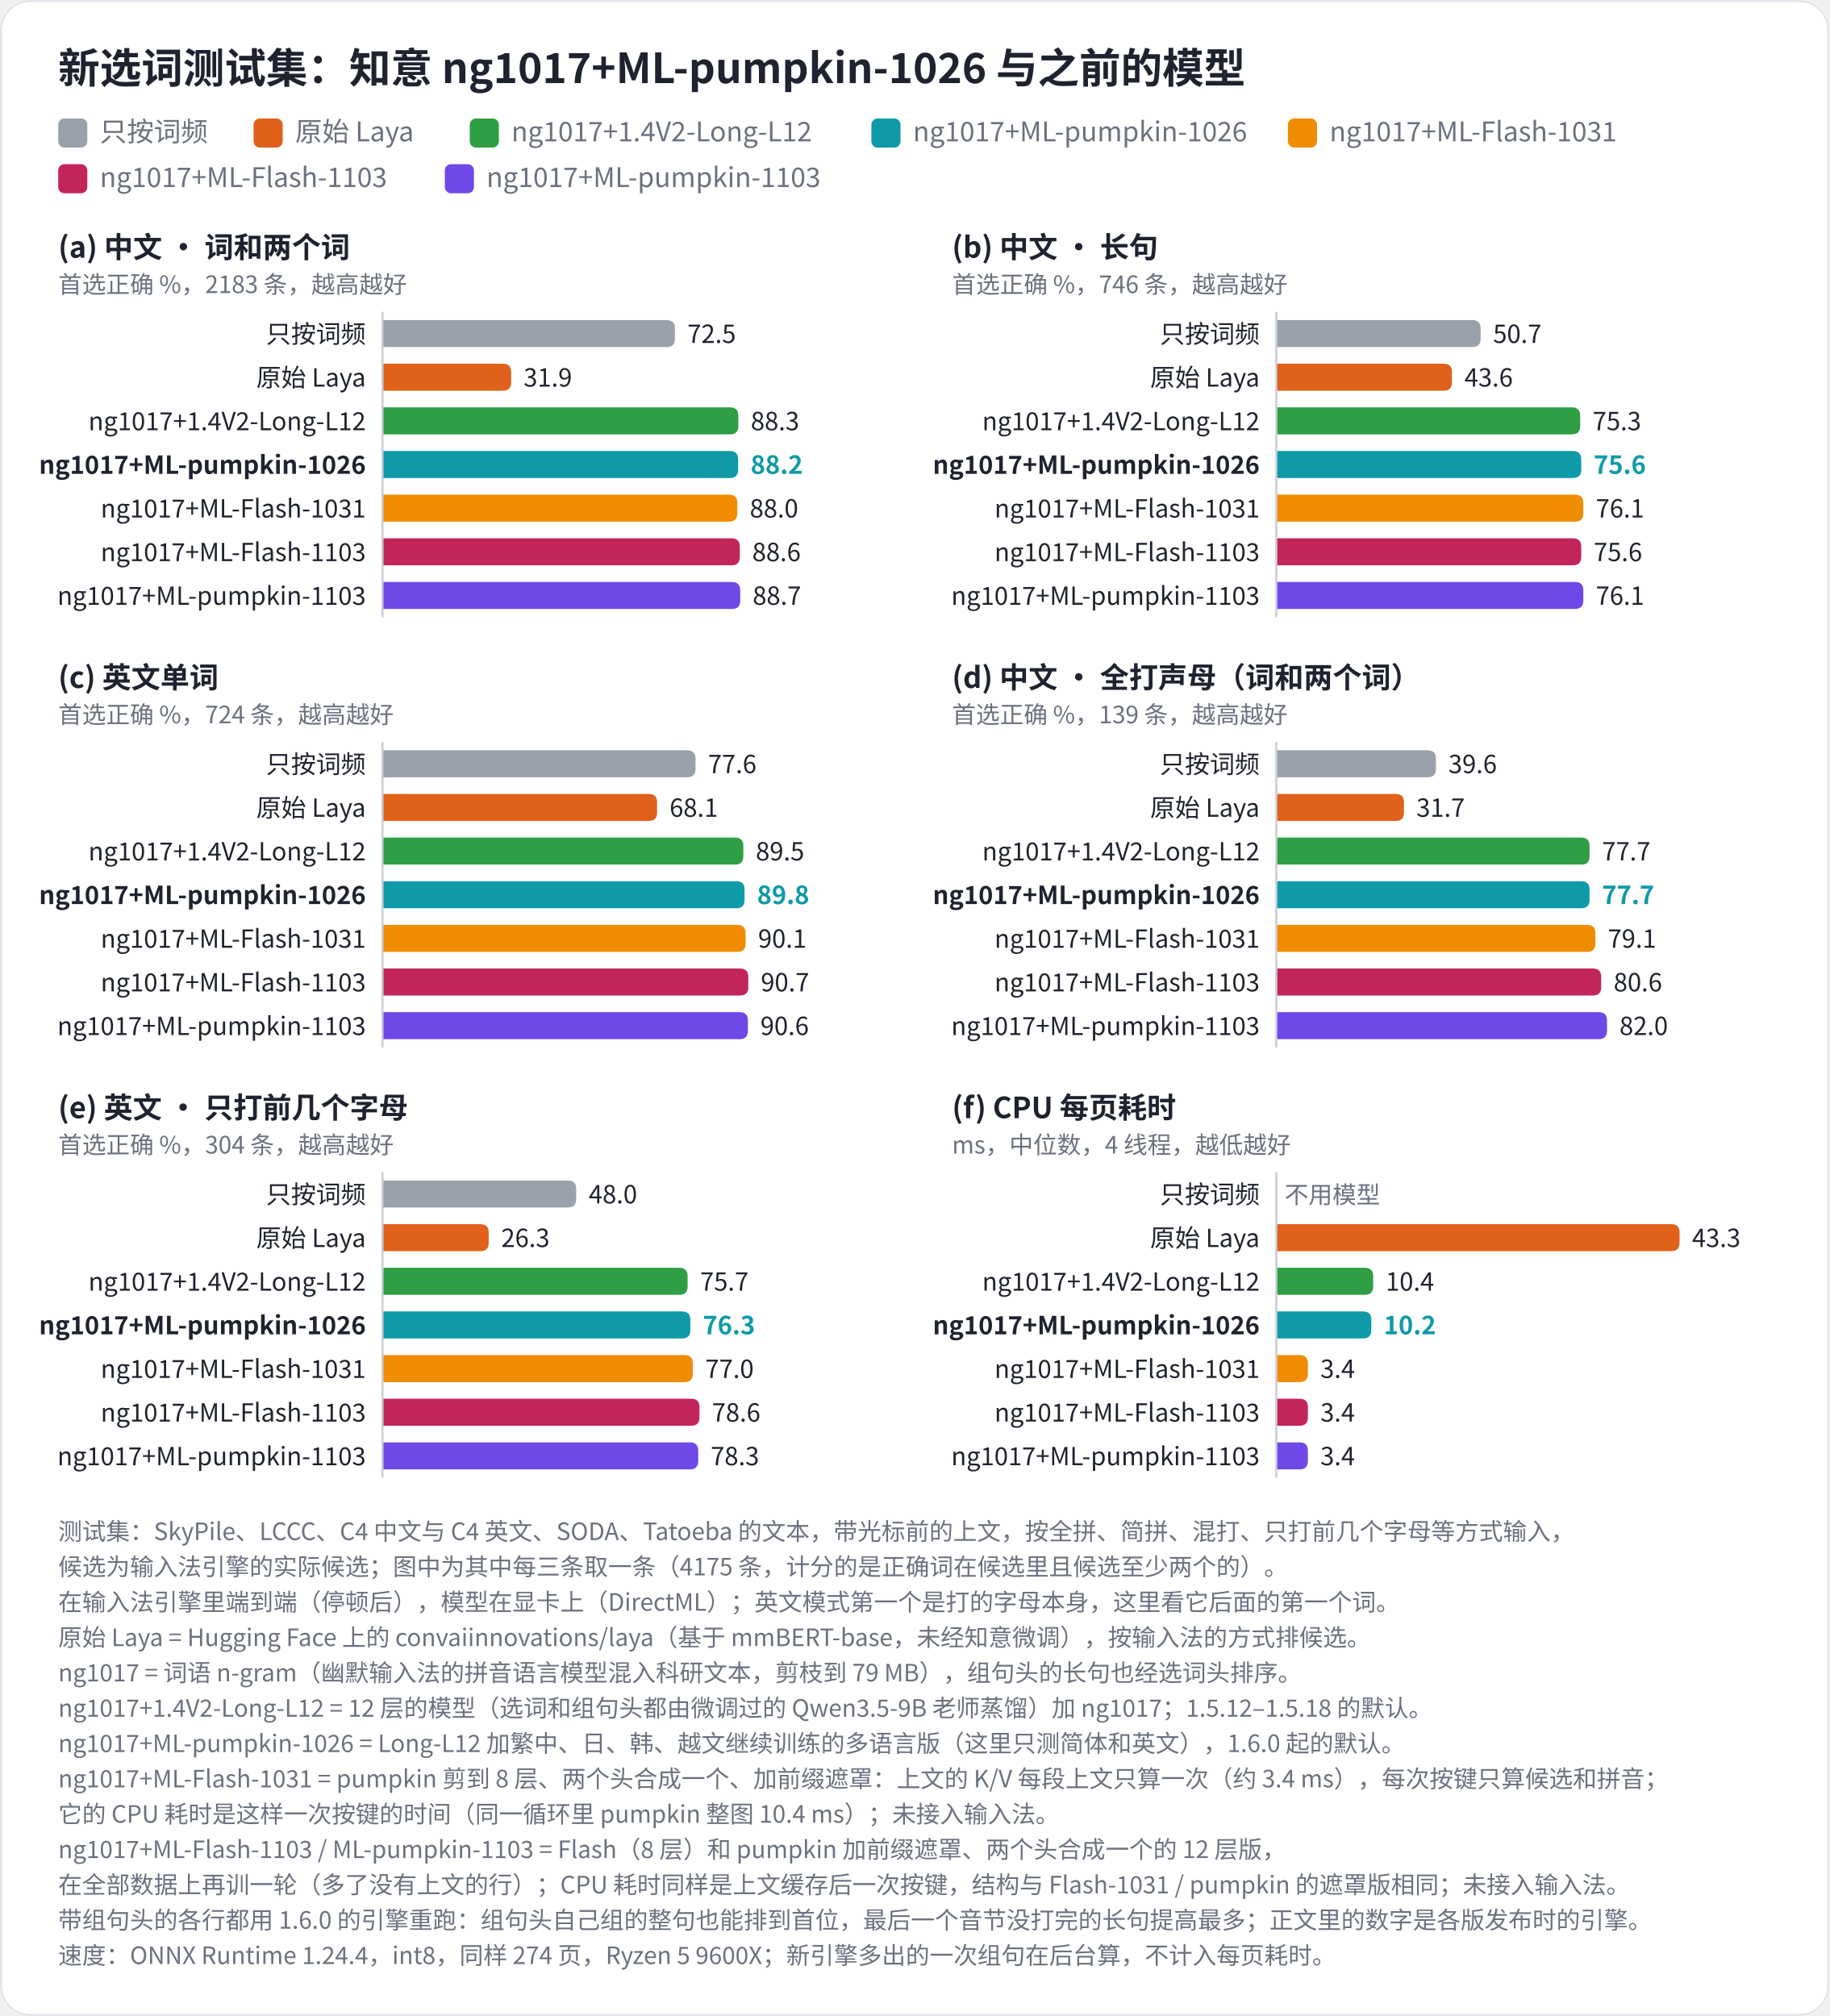
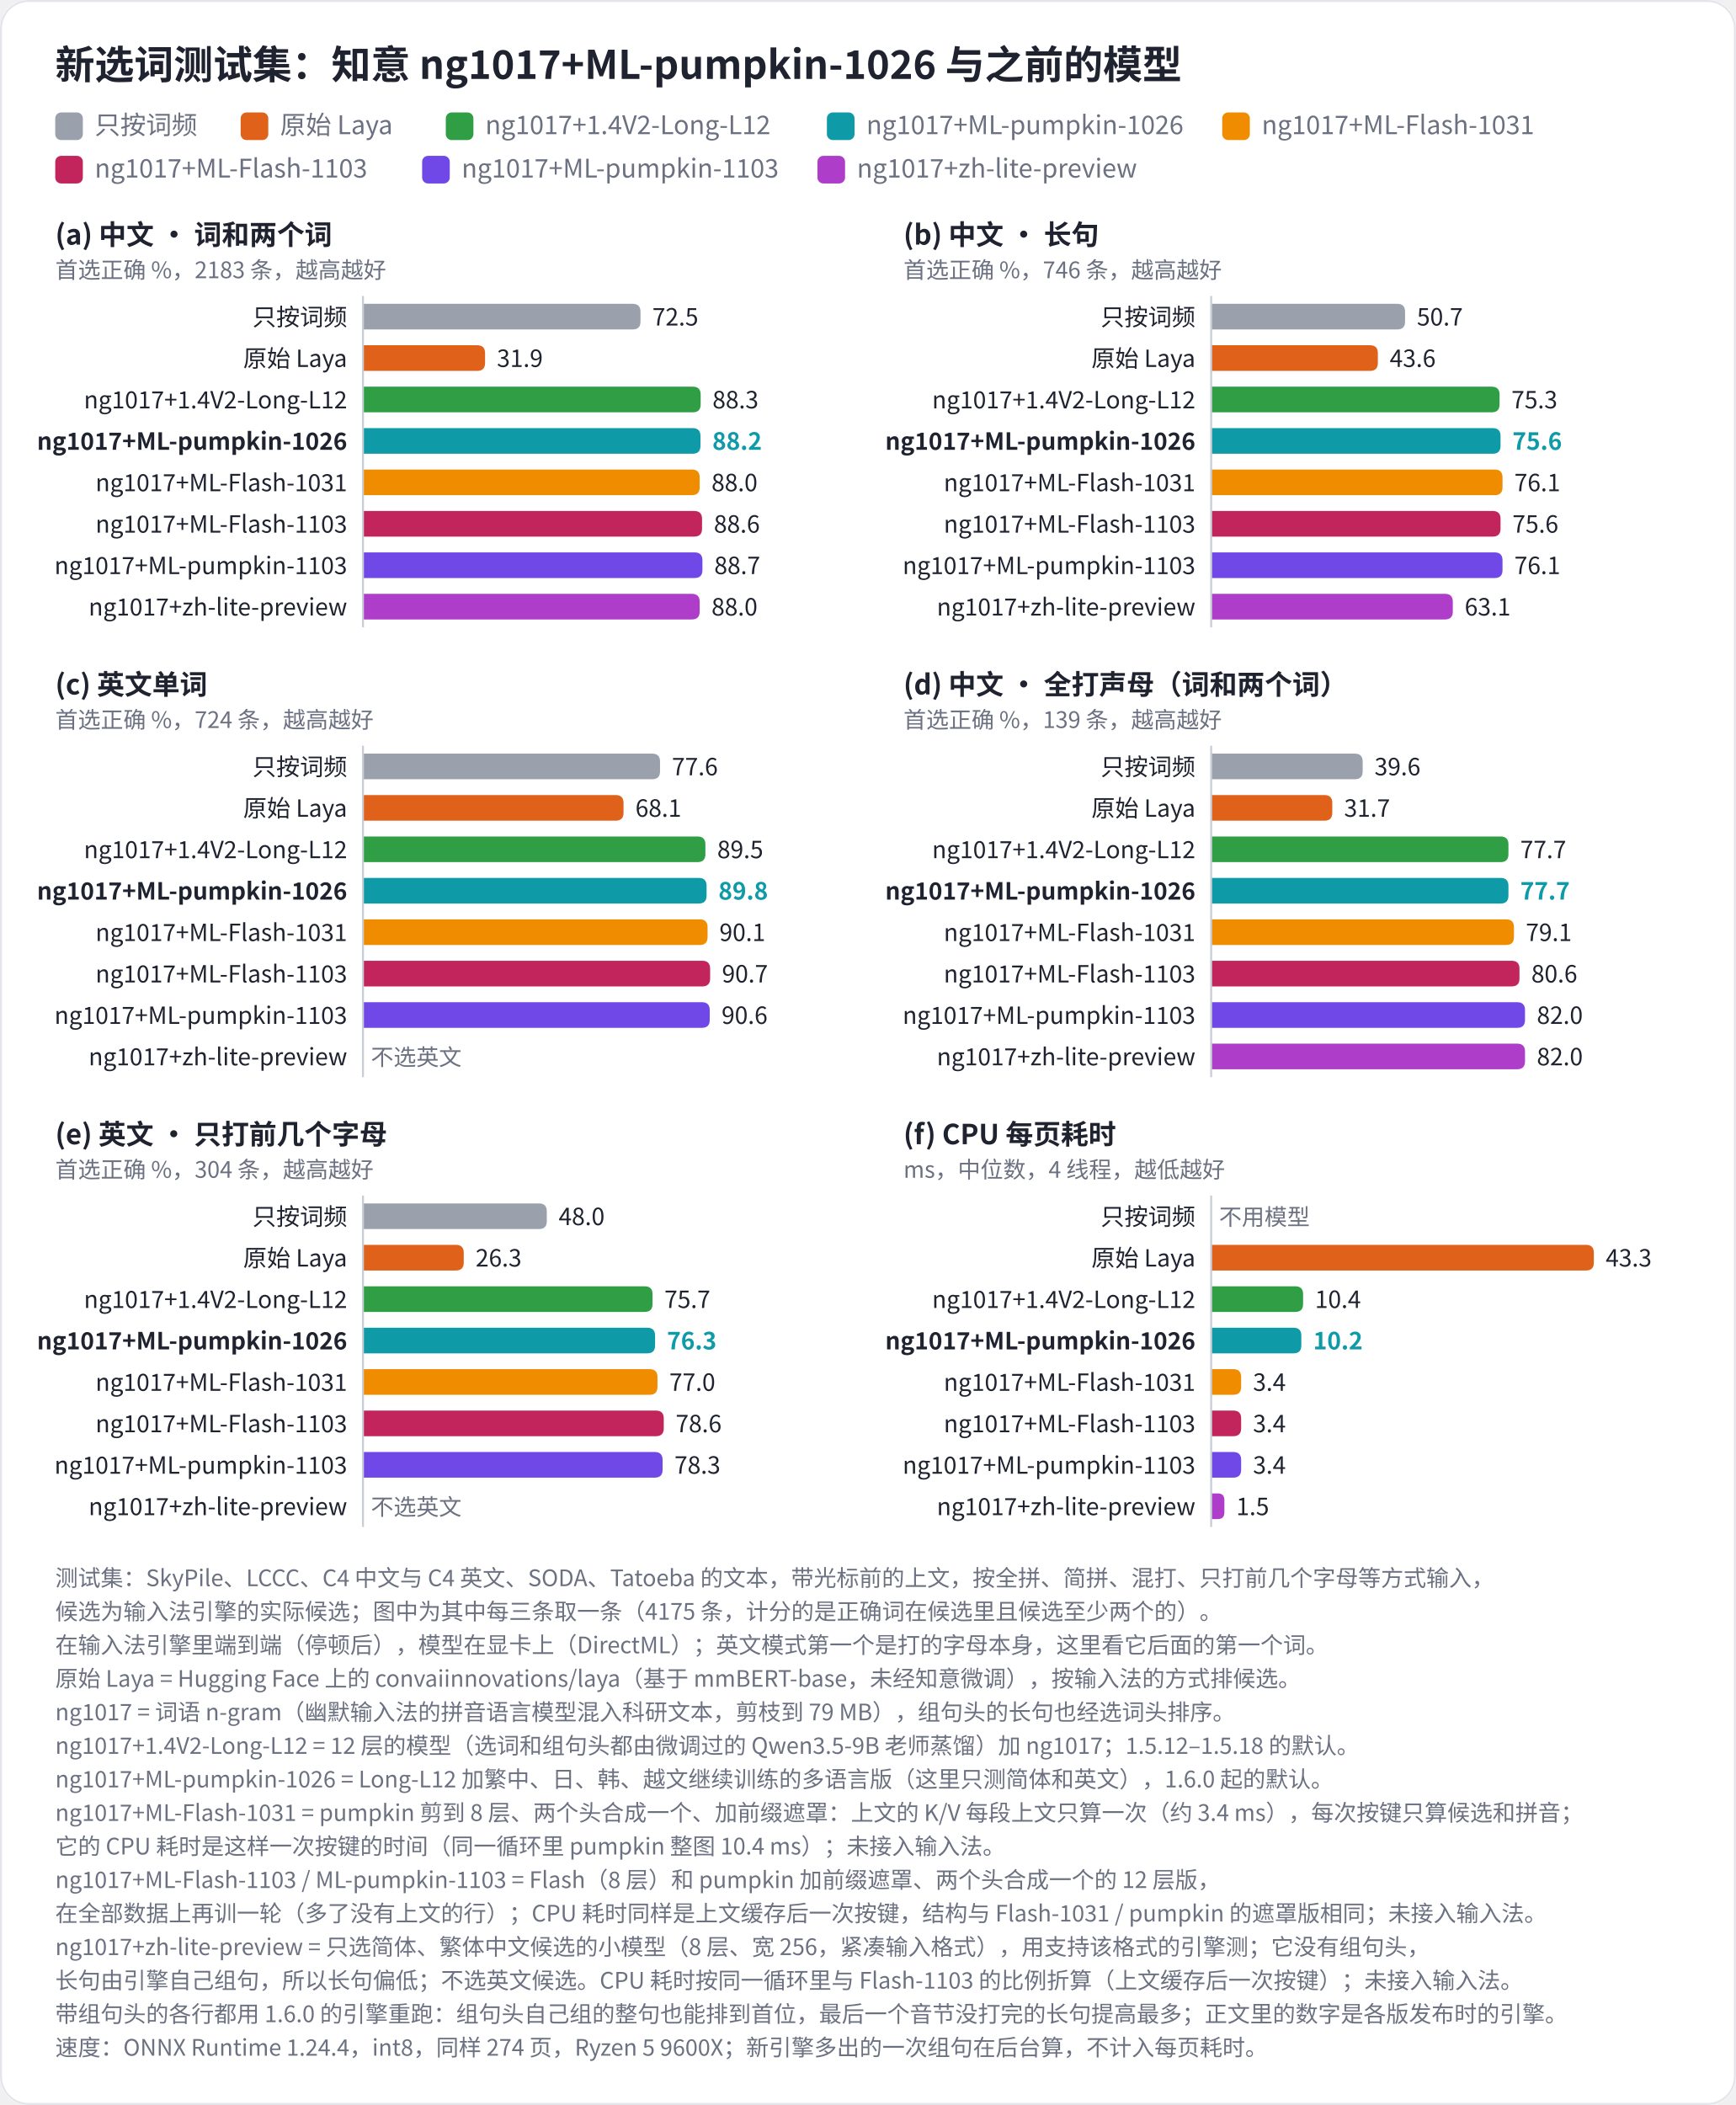
- <svg xmlns="http://www.w3.org/2000/svg" width="880" height="970" viewBox="0 0 880 970" font-family="'Microsoft YaHei','PingFang SC','Noto Sans CJK SC','Segoe UI',sans-serif">
-   <rect width="880" height="970" rx="14" fill="#FFFFFF" />
-   <rect x="0.5" y="0.5" width="879" height="969" rx="14" fill="none" stroke="#E3E5EB" />
+ <svg xmlns="http://www.w3.org/2000/svg" width="880" height="1067" viewBox="0 0 880 1067" font-family="'Microsoft YaHei','PingFang SC','Noto Sans CJK SC','Segoe UI',sans-serif">
+   <rect width="880" height="1067" rx="14" fill="#FFFFFF" />
+   <rect x="0.5" y="0.5" width="879" height="1066" rx="14" fill="none" stroke="#E3E5EB" />
  <text x="28" y="40" font-size="20" font-weight="700" fill="#1F2330">新选词测试集：知意 ng1017+ML-pumpkin-1026 与之前的模型</text>
  <rect x="28" y="57" width="14" height="14" rx="3" fill="#9AA1AD" />
  <text x="48" y="68" font-size="13" fill="#6B7180">只按词频</text>
  <rect x="122" y="57" width="14" height="14" rx="3" fill="#E0611A" />
  <text x="142" y="68" font-size="13" fill="#6B7180">原始 Laya</text>
  <rect x="226.0" y="57" width="14" height="14" rx="3" fill="#2F9E44" />
  <text x="246.0" y="68" font-size="13" fill="#6B7180">ng1017+1.4V2-Long-L12</text>
  <rect x="419.2" y="57" width="14" height="14" rx="3" fill="#0E9AA7" />
  <text x="439.2" y="68" font-size="13" fill="#6B7180">ng1017+ML-pumpkin-1026</text>
  <rect x="619.6" y="57" width="14" height="14" rx="3" fill="#F08C00" />
  <text x="639.6" y="68" font-size="13" fill="#6B7180">ng1017+ML-Flash-1031</text>
  <rect x="28" y="79" width="14" height="14" rx="3" fill="#C2255C" />
  <text x="48" y="90" font-size="13" fill="#6B7180">ng1017+ML-Flash-1103</text>
  <rect x="214.0" y="79" width="14" height="14" rx="3" fill="#7048E8" />
  <text x="234.0" y="90" font-size="13" fill="#6B7180">ng1017+ML-pumpkin-1103</text>
+   <rect x="414.4" y="79" width="14" height="14" rx="3" fill="#AE3EC9" />
+   <text x="434.4" y="90" font-size="13" fill="#6B7180">ng1017+zh-lite-preview</text>
  <text x="28" y="124" font-size="14" font-weight="700" fill="#1F2330">(a) 中文 · 词和两个词</text>
  <text x="28" y="141" font-size="11.5" fill="#6B7180">首选正确 %，2183 条，越高越好</text>
  <text x="176" y="165" font-size="12" text-anchor="end" font-weight="400" fill="#1F2330">只按词频</text>
  <path d="M184,154 H320.7 Q324.7,154 324.7,158.0 V163.0 Q324.7,167 320.7,167 H184 Z" fill="#9AA1AD" />
  <text x="330.7" y="165" font-size="12" font-weight="400" fill="#1F2330">72.5</text>
  <text x="176" y="186" font-size="12" text-anchor="end" font-weight="400" fill="#1F2330">原始 Laya</text>
  <path d="M184,175 H241.9 Q245.9,175 245.9,179.0 V184.0 Q245.9,188 241.9,188 H184 Z" fill="#E0611A" />
  <text x="251.9" y="186" font-size="12" font-weight="400" fill="#1F2330">31.9</text>
  <text x="176" y="207" font-size="12" text-anchor="end" font-weight="400" fill="#1F2330">ng1017+1.4V2-Long-L12</text>
  <path d="M184,196 H351.2 Q355.2,196 355.2,200.0 V205.0 Q355.2,209 351.2,209 H184 Z" fill="#2F9E44" />
  <text x="361.2" y="207" font-size="12" font-weight="400" fill="#1F2330">88.3</text>
  <text x="176" y="228" font-size="12" text-anchor="end" font-weight="700" fill="#1F2330">ng1017+ML-pumpkin-1026</text>
  <path d="M184,217 H351.1 Q355.1,217 355.1,221.0 V226.0 Q355.1,230 351.1,230 H184 Z" fill="#0E9AA7" />
  <text x="361.1" y="228" font-size="12" font-weight="700" fill="#0E9AA7">88.2</text>
  <text x="176" y="249" font-size="12" text-anchor="end" font-weight="400" fill="#1F2330">ng1017+ML-Flash-1031</text>
  <path d="M184,238 H350.7 Q354.7,238 354.7,242.0 V247.0 Q354.7,251 350.7,251 H184 Z" fill="#F08C00" />
  <text x="360.7" y="249" font-size="12" font-weight="400" fill="#1F2330">88.0</text>
  <text x="176" y="270" font-size="12" text-anchor="end" font-weight="400" fill="#1F2330">ng1017+ML-Flash-1103</text>
  <path d="M184,259 H351.9 Q355.9,259 355.9,263.0 V268.0 Q355.9,272 351.9,272 H184 Z" fill="#C2255C" />
  <text x="361.9" y="270" font-size="12" font-weight="400" fill="#1F2330">88.6</text>
  <text x="176" y="291" font-size="12" text-anchor="end" font-weight="400" fill="#1F2330">ng1017+ML-pumpkin-1103</text>
  <path d="M184,280 H352.1 Q356.1,280 356.1,284.0 V289.0 Q356.1,293 352.1,293 H184 Z" fill="#7048E8" />
  <text x="362.1" y="291" font-size="12" font-weight="400" fill="#1F2330">88.7</text>
-   <line x1="184" y1="150" x2="184" y2="297" stroke="#C9CDD6" />
+   <text x="176" y="312" font-size="12" text-anchor="end" font-weight="400" fill="#1F2330">ng1017+zh-lite-preview</text>
+   <path d="M184,301 H350.7 Q354.7,301 354.7,305.0 V310.0 Q354.7,314 350.7,314 H184 Z" fill="#AE3EC9" />
+   <text x="360.7" y="312" font-size="12" font-weight="400" fill="#1F2330">88.0</text>
+   <line x1="184" y1="150" x2="184" y2="318" stroke="#C9CDD6" />
  <text x="458" y="124" font-size="14" font-weight="700" fill="#1F2330">(b) 中文 · 长句</text>
  <text x="458" y="141" font-size="11.5" fill="#6B7180">首选正确 %，746 条，越高越好</text>
  <text x="606" y="165" font-size="12" text-anchor="end" font-weight="400" fill="#1F2330">只按词频</text>
  <path d="M614,154 H708.3 Q712.3,154 712.3,158.0 V163.0 Q712.3,167 708.3,167 H614 Z" fill="#9AA1AD" />
  <text x="718.3" y="165" font-size="12" font-weight="400" fill="#1F2330">50.7</text>
  <text x="606" y="186" font-size="12" text-anchor="end" font-weight="400" fill="#1F2330">原始 Laya</text>
  <path d="M614,175 H694.5 Q698.5,175 698.5,179.0 V184.0 Q698.5,188 694.5,188 H614 Z" fill="#E0611A" />
  <text x="704.5" y="186" font-size="12" font-weight="400" fill="#1F2330">43.6</text>
  <text x="606" y="207" font-size="12" text-anchor="end" font-weight="400" fill="#1F2330">ng1017+1.4V2-Long-L12</text>
  <path d="M614,196 H756.2 Q760.2,196 760.2,200.0 V205.0 Q760.2,209 756.2,209 H614 Z" fill="#2F9E44" />
  <text x="766.2" y="207" font-size="12" font-weight="400" fill="#1F2330">75.3</text>
  <text x="606" y="228" font-size="12" text-anchor="end" font-weight="700" fill="#1F2330">ng1017+ML-pumpkin-1026</text>
  <path d="M614,217 H756.7 Q760.7,217 760.7,221.0 V226.0 Q760.7,230 756.7,230 H614 Z" fill="#0E9AA7" />
  <text x="766.7" y="228" font-size="12" font-weight="700" fill="#0E9AA7">75.6</text>
  <text x="606" y="249" font-size="12" text-anchor="end" font-weight="400" fill="#1F2330">ng1017+ML-Flash-1031</text>
  <path d="M614,238 H757.7 Q761.7,238 761.7,242.0 V247.0 Q761.7,251 757.7,251 H614 Z" fill="#F08C00" />
  <text x="767.7" y="249" font-size="12" font-weight="400" fill="#1F2330">76.1</text>
  <text x="606" y="270" font-size="12" text-anchor="end" font-weight="400" fill="#1F2330">ng1017+ML-Flash-1103</text>
  <path d="M614,259 H756.7 Q760.7,259 760.7,263.0 V268.0 Q760.7,272 756.7,272 H614 Z" fill="#C2255C" />
  <text x="766.7" y="270" font-size="12" font-weight="400" fill="#1F2330">75.6</text>
  <text x="606" y="291" font-size="12" text-anchor="end" font-weight="400" fill="#1F2330">ng1017+ML-pumpkin-1103</text>
  <path d="M614,280 H757.7 Q761.7,280 761.7,284.0 V289.0 Q761.7,293 757.7,293 H614 Z" fill="#7048E8" />
  <text x="767.7" y="291" font-size="12" font-weight="400" fill="#1F2330">76.1</text>
-   <line x1="614" y1="150" x2="614" y2="297" stroke="#C9CDD6" />
-   <text x="28" y="331" font-size="14" font-weight="700" fill="#1F2330">(c) 英文单词</text>
-   <text x="28" y="348" font-size="11.5" fill="#6B7180">首选正确 %，724 条，越高越好</text>
-   <text x="176" y="372" font-size="12" text-anchor="end" font-weight="400" fill="#1F2330">只按词频</text>
-   <path d="M184,361 H330.6 Q334.6,361 334.6,365.0 V370.0 Q334.6,374 330.6,374 H184 Z" fill="#9AA1AD" />
-   <text x="340.6" y="372" font-size="12" font-weight="400" fill="#1F2330">77.6</text>
-   <text x="176" y="393" font-size="12" text-anchor="end" font-weight="400" fill="#1F2330">原始 Laya</text>
-   <path d="M184,382 H312.1 Q316.1,382 316.1,386.0 V391.0 Q316.1,395 312.1,395 H184 Z" fill="#E0611A" />
-   <text x="322.1" y="393" font-size="12" font-weight="400" fill="#1F2330">68.1</text>
-   <text x="176" y="414" font-size="12" text-anchor="end" font-weight="400" fill="#1F2330">ng1017+1.4V2-Long-L12</text>
-   <path d="M184,403 H353.6 Q357.6,403 357.6,407.0 V412.0 Q357.6,416 353.6,416 H184 Z" fill="#2F9E44" />
-   <text x="363.6" y="414" font-size="12" font-weight="400" fill="#1F2330">89.5</text>
-   <text x="176" y="435" font-size="12" text-anchor="end" font-weight="700" fill="#1F2330">ng1017+ML-pumpkin-1026</text>
-   <path d="M184,424 H354.2 Q358.2,424 358.2,428.0 V433.0 Q358.2,437 354.2,437 H184 Z" fill="#0E9AA7" />
-   <text x="364.2" y="435" font-size="12" font-weight="700" fill="#0E9AA7">89.8</text>
-   <text x="176" y="456" font-size="12" text-anchor="end" font-weight="400" fill="#1F2330">ng1017+ML-Flash-1031</text>
-   <path d="M184,445 H354.7 Q358.7,445 358.7,449.0 V454.0 Q358.7,458 354.7,458 H184 Z" fill="#F08C00" />
-   <text x="364.7" y="456" font-size="12" font-weight="400" fill="#1F2330">90.1</text>
-   <text x="176" y="477" font-size="12" text-anchor="end" font-weight="400" fill="#1F2330">ng1017+ML-Flash-1103</text>
-   <path d="M184,466 H356.0 Q360.0,466 360.0,470.0 V475.0 Q360.0,479 356.0,479 H184 Z" fill="#C2255C" />
-   <text x="366.0" y="477" font-size="12" font-weight="400" fill="#1F2330">90.7</text>
-   <text x="176" y="498" font-size="12" text-anchor="end" font-weight="400" fill="#1F2330">ng1017+ML-pumpkin-1103</text>
-   <path d="M184,487 H355.8 Q359.8,487 359.8,491.0 V496.0 Q359.8,500 355.8,500 H184 Z" fill="#7048E8" />
-   <text x="365.8" y="498" font-size="12" font-weight="400" fill="#1F2330">90.6</text>
-   <line x1="184" y1="357" x2="184" y2="504" stroke="#C9CDD6" />
-   <text x="458" y="331" font-size="14" font-weight="700" fill="#1F2330">(d) 中文 · 全打声母（词和两个词）</text>
-   <text x="458" y="348" font-size="11.5" fill="#6B7180">首选正确 %，139 条，越高越好</text>
-   <text x="606" y="372" font-size="12" text-anchor="end" font-weight="400" fill="#1F2330">只按词频</text>
-   <path d="M614,361 H686.8 Q690.8,361 690.8,365.0 V370.0 Q690.8,374 686.8,374 H614 Z" fill="#9AA1AD" />
-   <text x="696.8" y="372" font-size="12" font-weight="400" fill="#1F2330">39.6</text>
-   <text x="606" y="393" font-size="12" text-anchor="end" font-weight="400" fill="#1F2330">原始 Laya</text>
-   <path d="M614,382 H671.4 Q675.4,382 675.4,386.0 V391.0 Q675.4,395 671.4,395 H614 Z" fill="#E0611A" />
-   <text x="681.4" y="393" font-size="12" font-weight="400" fill="#1F2330">31.7</text>
-   <text x="606" y="414" font-size="12" text-anchor="end" font-weight="400" fill="#1F2330">ng1017+1.4V2-Long-L12</text>
-   <path d="M614,403 H760.7 Q764.7,403 764.7,407.0 V412.0 Q764.7,416 760.7,416 H614 Z" fill="#2F9E44" />
-   <text x="770.7" y="414" font-size="12" font-weight="400" fill="#1F2330">77.7</text>
-   <text x="606" y="435" font-size="12" text-anchor="end" font-weight="700" fill="#1F2330">ng1017+ML-pumpkin-1026</text>
-   <path d="M614,424 H760.7 Q764.7,424 764.7,428.0 V433.0 Q764.7,437 760.7,437 H614 Z" fill="#0E9AA7" />
-   <text x="770.7" y="435" font-size="12" font-weight="700" fill="#0E9AA7">77.7</text>
-   <text x="606" y="456" font-size="12" text-anchor="end" font-weight="400" fill="#1F2330">ng1017+ML-Flash-1031</text>
-   <path d="M614,445 H763.5 Q767.5,445 767.5,449.0 V454.0 Q767.5,458 763.5,458 H614 Z" fill="#F08C00" />
-   <text x="773.5" y="456" font-size="12" font-weight="400" fill="#1F2330">79.1</text>
-   <text x="606" y="477" font-size="12" text-anchor="end" font-weight="400" fill="#1F2330">ng1017+ML-Flash-1103</text>
-   <path d="M614,466 H766.3 Q770.3,466 770.3,470.0 V475.0 Q770.3,479 766.3,479 H614 Z" fill="#C2255C" />
-   <text x="776.3" y="477" font-size="12" font-weight="400" fill="#1F2330">80.6</text>
-   <text x="606" y="498" font-size="12" text-anchor="end" font-weight="400" fill="#1F2330">ng1017+ML-pumpkin-1103</text>
-   <path d="M614,487 H769.1 Q773.1,487 773.1,491.0 V496.0 Q773.1,500 769.1,500 H614 Z" fill="#7048E8" />
-   <text x="779.1" y="498" font-size="12" font-weight="400" fill="#1F2330">82.0</text>
-   <line x1="614" y1="357" x2="614" y2="504" stroke="#C9CDD6" />
-   <text x="28" y="538" font-size="14" font-weight="700" fill="#1F2330">(e) 英文 · 只打前几个字母</text>
-   <text x="28" y="555" font-size="11.5" fill="#6B7180">首选正确 %，304 条，越高越好</text>
-   <text x="176" y="579" font-size="12" text-anchor="end" font-weight="400" fill="#1F2330">只按词频</text>
-   <path d="M184,568 H273.2 Q277.2,568 277.2,572.0 V577.0 Q277.2,581 273.2,581 H184 Z" fill="#9AA1AD" />
-   <text x="283.2" y="579" font-size="12" font-weight="400" fill="#1F2330">48.0</text>
-   <text x="176" y="600" font-size="12" text-anchor="end" font-weight="400" fill="#1F2330">原始 Laya</text>
-   <path d="M184,589 H231.1 Q235.1,589 235.1,593.0 V598.0 Q235.1,602 231.1,602 H184 Z" fill="#E0611A" />
-   <text x="241.1" y="600" font-size="12" font-weight="400" fill="#1F2330">26.3</text>
-   <text x="176" y="621" font-size="12" text-anchor="end" font-weight="400" fill="#1F2330">ng1017+1.4V2-Long-L12</text>
-   <path d="M184,610 H326.8 Q330.8,610 330.8,614.0 V619.0 Q330.8,623 326.8,623 H184 Z" fill="#2F9E44" />
-   <text x="336.8" y="621" font-size="12" font-weight="400" fill="#1F2330">75.7</text>
-   <text x="176" y="642" font-size="12" text-anchor="end" font-weight="700" fill="#1F2330">ng1017+ML-pumpkin-1026</text>
-   <path d="M184,631 H328.1 Q332.1,631 332.1,635.0 V640.0 Q332.1,644 328.1,644 H184 Z" fill="#0E9AA7" />
-   <text x="338.1" y="642" font-size="12" font-weight="700" fill="#0E9AA7">76.3</text>
-   <text x="176" y="663" font-size="12" text-anchor="end" font-weight="400" fill="#1F2330">ng1017+ML-Flash-1031</text>
-   <path d="M184,652 H329.3 Q333.3,652 333.3,656.0 V661.0 Q333.3,665 329.3,665 H184 Z" fill="#F08C00" />
-   <text x="339.3" y="663" font-size="12" font-weight="400" fill="#1F2330">77.0</text>
-   <text x="176" y="684" font-size="12" text-anchor="end" font-weight="400" fill="#1F2330">ng1017+ML-Flash-1103</text>
-   <path d="M184,673 H332.5 Q336.5,673 336.5,677.0 V682.0 Q336.5,686 332.5,686 H184 Z" fill="#C2255C" />
-   <text x="342.5" y="684" font-size="12" font-weight="400" fill="#1F2330">78.6</text>
-   <text x="176" y="705" font-size="12" text-anchor="end" font-weight="400" fill="#1F2330">ng1017+ML-pumpkin-1103</text>
-   <path d="M184,694 H331.9 Q335.9,694 335.9,698.0 V703.0 Q335.9,707 331.9,707 H184 Z" fill="#7048E8" />
-   <text x="341.9" y="705" font-size="12" font-weight="400" fill="#1F2330">78.3</text>
-   <line x1="184" y1="564" x2="184" y2="711" stroke="#C9CDD6" />
-   <text x="458" y="538" font-size="14" font-weight="700" fill="#1F2330">(f) CPU 每页耗时</text>
-   <text x="458" y="555" font-size="11.5" fill="#6B7180">ms，中位数，4 线程，越低越好</text>
-   <text x="606" y="579" font-size="12" text-anchor="end" font-weight="400" fill="#1F2330">只按词频</text>
-   <text x="618" y="579" font-size="11.5" fill="#6B7180">不用模型</text>
-   <text x="606" y="600" font-size="12" text-anchor="end" font-weight="400" fill="#1F2330">原始 Laya</text>
-   <path d="M614,589 H804.0 Q808.0,589 808.0,593.0 V598.0 Q808.0,602 804.0,602 H614 Z" fill="#E0611A" />
-   <text x="814.0" y="600" font-size="12" font-weight="400" fill="#1F2330">43.3</text>
-   <text x="606" y="621" font-size="12" text-anchor="end" font-weight="400" fill="#1F2330">ng1017+1.4V2-Long-L12</text>
-   <path d="M614,610 H656.6 Q660.6,610 660.6,614.0 V619.0 Q660.6,623 656.6,623 H614 Z" fill="#2F9E44" />
-   <text x="666.6" y="621" font-size="12" font-weight="400" fill="#1F2330">10.4</text>
-   <text x="606" y="642" font-size="12" text-anchor="end" font-weight="700" fill="#1F2330">ng1017+ML-pumpkin-1026</text>
-   <path d="M614,631 H655.7 Q659.7,631 659.7,635.0 V640.0 Q659.7,644 655.7,644 H614 Z" fill="#0E9AA7" />
-   <text x="665.7" y="642" font-size="12" font-weight="700" fill="#0E9AA7">10.2</text>
-   <text x="606" y="663" font-size="12" text-anchor="end" font-weight="400" fill="#1F2330">ng1017+ML-Flash-1031</text>
-   <path d="M614,652 H625.2 Q629.2,652 629.2,656.0 V661.0 Q629.2,665 625.2,665 H614 Z" fill="#F08C00" />
-   <text x="635.2" y="663" font-size="12" font-weight="400" fill="#1F2330">3.4</text>
-   <text x="606" y="684" font-size="12" text-anchor="end" font-weight="400" fill="#1F2330">ng1017+ML-Flash-1103</text>
-   <path d="M614,673 H625.2 Q629.2,673 629.2,677.0 V682.0 Q629.2,686 625.2,686 H614 Z" fill="#C2255C" />
-   <text x="635.2" y="684" font-size="12" font-weight="400" fill="#1F2330">3.4</text>
-   <text x="606" y="705" font-size="12" text-anchor="end" font-weight="400" fill="#1F2330">ng1017+ML-pumpkin-1103</text>
-   <path d="M614,694 H625.2 Q629.2,694 629.2,698.0 V703.0 Q629.2,707 625.2,707 H614 Z" fill="#7048E8" />
+   <text x="606" y="312" font-size="12" text-anchor="end" font-weight="400" fill="#1F2330">ng1017+zh-lite-preview</text>
+   <path d="M614,301 H732.5 Q736.5,301 736.5,305.0 V310.0 Q736.5,314 732.5,314 H614 Z" fill="#AE3EC9" />
+   <text x="742.5" y="312" font-size="12" font-weight="400" fill="#1F2330">63.1</text>
+   <line x1="614" y1="150" x2="614" y2="318" stroke="#C9CDD6" />
+   <text x="28" y="352" font-size="14" font-weight="700" fill="#1F2330">(c) 英文单词</text>
+   <text x="28" y="369" font-size="11.5" fill="#6B7180">首选正确 %，724 条，越高越好</text>
+   <text x="176" y="393" font-size="12" text-anchor="end" font-weight="400" fill="#1F2330">只按词频</text>
+   <path d="M184,382 H330.6 Q334.6,382 334.6,386.0 V391.0 Q334.6,395 330.6,395 H184 Z" fill="#9AA1AD" />
+   <text x="340.6" y="393" font-size="12" font-weight="400" fill="#1F2330">77.6</text>
+   <text x="176" y="414" font-size="12" text-anchor="end" font-weight="400" fill="#1F2330">原始 Laya</text>
+   <path d="M184,403 H312.1 Q316.1,403 316.1,407.0 V412.0 Q316.1,416 312.1,416 H184 Z" fill="#E0611A" />
+   <text x="322.1" y="414" font-size="12" font-weight="400" fill="#1F2330">68.1</text>
+   <text x="176" y="435" font-size="12" text-anchor="end" font-weight="400" fill="#1F2330">ng1017+1.4V2-Long-L12</text>
+   <path d="M184,424 H353.6 Q357.6,424 357.6,428.0 V433.0 Q357.6,437 353.6,437 H184 Z" fill="#2F9E44" />
+   <text x="363.6" y="435" font-size="12" font-weight="400" fill="#1F2330">89.5</text>
+   <text x="176" y="456" font-size="12" text-anchor="end" font-weight="700" fill="#1F2330">ng1017+ML-pumpkin-1026</text>
+   <path d="M184,445 H354.2 Q358.2,445 358.2,449.0 V454.0 Q358.2,458 354.2,458 H184 Z" fill="#0E9AA7" />
+   <text x="364.2" y="456" font-size="12" font-weight="700" fill="#0E9AA7">89.8</text>
+   <text x="176" y="477" font-size="12" text-anchor="end" font-weight="400" fill="#1F2330">ng1017+ML-Flash-1031</text>
+   <path d="M184,466 H354.7 Q358.7,466 358.7,470.0 V475.0 Q358.7,479 354.7,479 H184 Z" fill="#F08C00" />
+   <text x="364.7" y="477" font-size="12" font-weight="400" fill="#1F2330">90.1</text>
+   <text x="176" y="498" font-size="12" text-anchor="end" font-weight="400" fill="#1F2330">ng1017+ML-Flash-1103</text>
+   <path d="M184,487 H356.0 Q360.0,487 360.0,491.0 V496.0 Q360.0,500 356.0,500 H184 Z" fill="#C2255C" />
+   <text x="366.0" y="498" font-size="12" font-weight="400" fill="#1F2330">90.7</text>
+   <text x="176" y="519" font-size="12" text-anchor="end" font-weight="400" fill="#1F2330">ng1017+ML-pumpkin-1103</text>
+   <path d="M184,508 H355.8 Q359.8,508 359.8,512.0 V517.0 Q359.8,521 355.8,521 H184 Z" fill="#7048E8" />
+   <text x="365.8" y="519" font-size="12" font-weight="400" fill="#1F2330">90.6</text>
+   <text x="176" y="540" font-size="12" text-anchor="end" font-weight="400" fill="#1F2330">ng1017+zh-lite-preview</text>
+   <text x="188" y="540" font-size="11.5" fill="#6B7180">不选英文</text>
+   <line x1="184" y1="378" x2="184" y2="546" stroke="#C9CDD6" />
+   <text x="458" y="352" font-size="14" font-weight="700" fill="#1F2330">(d) 中文 · 全打声母（词和两个词）</text>
+   <text x="458" y="369" font-size="11.5" fill="#6B7180">首选正确 %，139 条，越高越好</text>
+   <text x="606" y="393" font-size="12" text-anchor="end" font-weight="400" fill="#1F2330">只按词频</text>
+   <path d="M614,382 H686.8 Q690.8,382 690.8,386.0 V391.0 Q690.8,395 686.8,395 H614 Z" fill="#9AA1AD" />
+   <text x="696.8" y="393" font-size="12" font-weight="400" fill="#1F2330">39.6</text>
+   <text x="606" y="414" font-size="12" text-anchor="end" font-weight="400" fill="#1F2330">原始 Laya</text>
+   <path d="M614,403 H671.4 Q675.4,403 675.4,407.0 V412.0 Q675.4,416 671.4,416 H614 Z" fill="#E0611A" />
+   <text x="681.4" y="414" font-size="12" font-weight="400" fill="#1F2330">31.7</text>
+   <text x="606" y="435" font-size="12" text-anchor="end" font-weight="400" fill="#1F2330">ng1017+1.4V2-Long-L12</text>
+   <path d="M614,424 H760.7 Q764.7,424 764.7,428.0 V433.0 Q764.7,437 760.7,437 H614 Z" fill="#2F9E44" />
+   <text x="770.7" y="435" font-size="12" font-weight="400" fill="#1F2330">77.7</text>
+   <text x="606" y="456" font-size="12" text-anchor="end" font-weight="700" fill="#1F2330">ng1017+ML-pumpkin-1026</text>
+   <path d="M614,445 H760.7 Q764.7,445 764.7,449.0 V454.0 Q764.7,458 760.7,458 H614 Z" fill="#0E9AA7" />
+   <text x="770.7" y="456" font-size="12" font-weight="700" fill="#0E9AA7">77.7</text>
+   <text x="606" y="477" font-size="12" text-anchor="end" font-weight="400" fill="#1F2330">ng1017+ML-Flash-1031</text>
+   <path d="M614,466 H763.5 Q767.5,466 767.5,470.0 V475.0 Q767.5,479 763.5,479 H614 Z" fill="#F08C00" />
+   <text x="773.5" y="477" font-size="12" font-weight="400" fill="#1F2330">79.1</text>
+   <text x="606" y="498" font-size="12" text-anchor="end" font-weight="400" fill="#1F2330">ng1017+ML-Flash-1103</text>
+   <path d="M614,487 H766.3 Q770.3,487 770.3,491.0 V496.0 Q770.3,500 766.3,500 H614 Z" fill="#C2255C" />
+   <text x="776.3" y="498" font-size="12" font-weight="400" fill="#1F2330">80.6</text>
+   <text x="606" y="519" font-size="12" text-anchor="end" font-weight="400" fill="#1F2330">ng1017+ML-pumpkin-1103</text>
+   <path d="M614,508 H769.1 Q773.1,508 773.1,512.0 V517.0 Q773.1,521 769.1,521 H614 Z" fill="#7048E8" />
+   <text x="779.1" y="519" font-size="12" font-weight="400" fill="#1F2330">82.0</text>
+   <text x="606" y="540" font-size="12" text-anchor="end" font-weight="400" fill="#1F2330">ng1017+zh-lite-preview</text>
+   <path d="M614,529 H769.1 Q773.1,529 773.1,533.0 V538.0 Q773.1,542 769.1,542 H614 Z" fill="#AE3EC9" />
+   <text x="779.1" y="540" font-size="12" font-weight="400" fill="#1F2330">82.0</text>
+   <line x1="614" y1="378" x2="614" y2="546" stroke="#C9CDD6" />
+   <text x="28" y="580" font-size="14" font-weight="700" fill="#1F2330">(e) 英文 · 只打前几个字母</text>
+   <text x="28" y="597" font-size="11.5" fill="#6B7180">首选正确 %，304 条，越高越好</text>
+   <text x="176" y="621" font-size="12" text-anchor="end" font-weight="400" fill="#1F2330">只按词频</text>
+   <path d="M184,610 H273.2 Q277.2,610 277.2,614.0 V619.0 Q277.2,623 273.2,623 H184 Z" fill="#9AA1AD" />
+   <text x="283.2" y="621" font-size="12" font-weight="400" fill="#1F2330">48.0</text>
+   <text x="176" y="642" font-size="12" text-anchor="end" font-weight="400" fill="#1F2330">原始 Laya</text>
+   <path d="M184,631 H231.1 Q235.1,631 235.1,635.0 V640.0 Q235.1,644 231.1,644 H184 Z" fill="#E0611A" />
+   <text x="241.1" y="642" font-size="12" font-weight="400" fill="#1F2330">26.3</text>
+   <text x="176" y="663" font-size="12" text-anchor="end" font-weight="400" fill="#1F2330">ng1017+1.4V2-Long-L12</text>
+   <path d="M184,652 H326.8 Q330.8,652 330.8,656.0 V661.0 Q330.8,665 326.8,665 H184 Z" fill="#2F9E44" />
+   <text x="336.8" y="663" font-size="12" font-weight="400" fill="#1F2330">75.7</text>
+   <text x="176" y="684" font-size="12" text-anchor="end" font-weight="700" fill="#1F2330">ng1017+ML-pumpkin-1026</text>
+   <path d="M184,673 H328.1 Q332.1,673 332.1,677.0 V682.0 Q332.1,686 328.1,686 H184 Z" fill="#0E9AA7" />
+   <text x="338.1" y="684" font-size="12" font-weight="700" fill="#0E9AA7">76.3</text>
+   <text x="176" y="705" font-size="12" text-anchor="end" font-weight="400" fill="#1F2330">ng1017+ML-Flash-1031</text>
+   <path d="M184,694 H329.3 Q333.3,694 333.3,698.0 V703.0 Q333.3,707 329.3,707 H184 Z" fill="#F08C00" />
+   <text x="339.3" y="705" font-size="12" font-weight="400" fill="#1F2330">77.0</text>
+   <text x="176" y="726" font-size="12" text-anchor="end" font-weight="400" fill="#1F2330">ng1017+ML-Flash-1103</text>
+   <path d="M184,715 H332.5 Q336.5,715 336.5,719.0 V724.0 Q336.5,728 332.5,728 H184 Z" fill="#C2255C" />
+   <text x="342.5" y="726" font-size="12" font-weight="400" fill="#1F2330">78.6</text>
+   <text x="176" y="747" font-size="12" text-anchor="end" font-weight="400" fill="#1F2330">ng1017+ML-pumpkin-1103</text>
+   <path d="M184,736 H331.9 Q335.9,736 335.9,740.0 V745.0 Q335.9,749 331.9,749 H184 Z" fill="#7048E8" />
+   <text x="341.9" y="747" font-size="12" font-weight="400" fill="#1F2330">78.3</text>
+   <text x="176" y="768" font-size="12" text-anchor="end" font-weight="400" fill="#1F2330">ng1017+zh-lite-preview</text>
+   <text x="188" y="768" font-size="11.5" fill="#6B7180">不选英文</text>
+   <line x1="184" y1="606" x2="184" y2="774" stroke="#C9CDD6" />
+   <text x="458" y="580" font-size="14" font-weight="700" fill="#1F2330">(f) CPU 每页耗时</text>
+   <text x="458" y="597" font-size="11.5" fill="#6B7180">ms，中位数，4 线程，越低越好</text>
+   <text x="606" y="621" font-size="12" text-anchor="end" font-weight="400" fill="#1F2330">只按词频</text>
+   <text x="618" y="621" font-size="11.5" fill="#6B7180">不用模型</text>
+   <text x="606" y="642" font-size="12" text-anchor="end" font-weight="400" fill="#1F2330">原始 Laya</text>
+   <path d="M614,631 H804.0 Q808.0,631 808.0,635.0 V640.0 Q808.0,644 804.0,644 H614 Z" fill="#E0611A" />
+   <text x="814.0" y="642" font-size="12" font-weight="400" fill="#1F2330">43.3</text>
+   <text x="606" y="663" font-size="12" text-anchor="end" font-weight="400" fill="#1F2330">ng1017+1.4V2-Long-L12</text>
+   <path d="M614,652 H656.6 Q660.6,652 660.6,656.0 V661.0 Q660.6,665 656.6,665 H614 Z" fill="#2F9E44" />
+   <text x="666.6" y="663" font-size="12" font-weight="400" fill="#1F2330">10.4</text>
+   <text x="606" y="684" font-size="12" text-anchor="end" font-weight="700" fill="#1F2330">ng1017+ML-pumpkin-1026</text>
+   <path d="M614,673 H655.7 Q659.7,673 659.7,677.0 V682.0 Q659.7,686 655.7,686 H614 Z" fill="#0E9AA7" />
+   <text x="665.7" y="684" font-size="12" font-weight="700" fill="#0E9AA7">10.2</text>
+   <text x="606" y="705" font-size="12" text-anchor="end" font-weight="400" fill="#1F2330">ng1017+ML-Flash-1031</text>
+   <path d="M614,694 H625.2 Q629.2,694 629.2,698.0 V703.0 Q629.2,707 625.2,707 H614 Z" fill="#F08C00" />
  <text x="635.2" y="705" font-size="12" font-weight="400" fill="#1F2330">3.4</text>
-   <line x1="614" y1="564" x2="614" y2="711" stroke="#C9CDD6" />
-   <text x="28" y="741" font-size="11.5" fill="#6B7180">测试集：SkyPile、LCCC、C4 中文与 C4 英文、SODA、Tatoeba 的文本，带光标前的上文，按全拼、简拼、混打、只打前几个字母等方式输入，</text>
-   <text x="28" y="758" font-size="11.5" fill="#6B7180">候选为输入法引擎的实际候选；图中为其中每三条取一条（4175 条，计分的是正确词在候选里且候选至少两个的）。</text>
-   <text x="28" y="775" font-size="11.5" fill="#6B7180">在输入法引擎里端到端（停顿后），模型在显卡上（DirectML）；英文模式第一个是打的字母本身，这里看它后面的第一个词。</text>
-   <text x="28" y="792" font-size="11.5" fill="#6B7180">原始 Laya = Hugging Face 上的 convaiinnovations/laya（基于 mmBERT-base，未经知意微调），按输入法的方式排候选。</text>
-   <text x="28" y="809" font-size="11.5" fill="#6B7180">ng1017 = 词语 n-gram（幽默输入法的拼音语言模型混入科研文本，剪枝到 79 MB），组句头的长句也经选词头排序。</text>
-   <text x="28" y="826" font-size="11.5" fill="#6B7180">ng1017+1.4V2-Long-L12 = 12 层的模型（选词和组句头都由微调过的 Qwen3.5-9B 老师蒸馏）加 ng1017；1.5.12–1.5.18 的默认。</text>
-   <text x="28" y="843" font-size="11.5" fill="#6B7180">ng1017+ML-pumpkin-1026 = Long-L12 加繁中、日、韩、越文继续训练的多语言版（这里只测简体和英文），1.6.0 起的默认。</text>
-   <text x="28" y="860" font-size="11.5" fill="#6B7180">ng1017+ML-Flash-1031 = pumpkin 剪到 8 层、两个头合成一个、加前缀遮罩：上文的 K/V 每段上文只算一次（约 3.4 ms），每次按键只算候选和拼音；</text>
-   <text x="28" y="877" font-size="11.5" fill="#6B7180">它的 CPU 耗时是这样一次按键的时间（同一循环里 pumpkin 整图 10.4 ms）；未接入输入法。</text>
-   <text x="28" y="894" font-size="11.5" fill="#6B7180">ng1017+ML-Flash-1103 / ML-pumpkin-1103 = Flash（8 层）和 pumpkin 加前缀遮罩、两个头合成一个的 12 层版，</text>
-   <text x="28" y="911" font-size="11.5" fill="#6B7180">在全部数据上再训一轮（多了没有上文的行）；CPU 耗时同样是上文缓存后一次按键，结构与 Flash-1031 / pumpkin 的遮罩版相同；未接入输入法。</text>
-   <text x="28" y="928" font-size="11.5" fill="#6B7180">带组句头的各行都用 1.6.0 的引擎重跑：组句头自己组的整句也能排到首位，最后一个音节没打完的长句提高最多；正文里的数字是各版发布时的引擎。</text>
-   <text x="28" y="945" font-size="11.5" fill="#6B7180">速度：ONNX Runtime 1.24.4，int8，同样 274 页，Ryzen 5 9600X；新引擎多出的一次组句在后台算，不计入每页耗时。</text>
+   <text x="606" y="726" font-size="12" text-anchor="end" font-weight="400" fill="#1F2330">ng1017+ML-Flash-1103</text>
+   <path d="M614,715 H625.2 Q629.2,715 629.2,719.0 V724.0 Q629.2,728 625.2,728 H614 Z" fill="#C2255C" />
+   <text x="635.2" y="726" font-size="12" font-weight="400" fill="#1F2330">3.4</text>
+   <text x="606" y="747" font-size="12" text-anchor="end" font-weight="400" fill="#1F2330">ng1017+ML-pumpkin-1103</text>
+   <path d="M614,736 H625.2 Q629.2,736 629.2,740.0 V745.0 Q629.2,749 625.2,749 H614 Z" fill="#7048E8" />
+   <text x="635.2" y="747" font-size="12" font-weight="400" fill="#1F2330">3.4</text>
+   <text x="606" y="768" font-size="12" text-anchor="end" font-weight="400" fill="#1F2330">ng1017+zh-lite-preview</text>
+   <path d="M614,757 H617.4 Q620.7,757 620.7,760.4 V766.6 Q620.7,770 617.4,770 H614 Z" fill="#AE3EC9" />
+   <text x="626.7" y="768" font-size="12" font-weight="400" fill="#1F2330">1.5</text>
+   <line x1="614" y1="606" x2="614" y2="774" stroke="#C9CDD6" />
+   <text x="28" y="804" font-size="11.5" fill="#6B7180">测试集：SkyPile、LCCC、C4 中文与 C4 英文、SODA、Tatoeba 的文本，带光标前的上文，按全拼、简拼、混打、只打前几个字母等方式输入，</text>
+   <text x="28" y="821" font-size="11.5" fill="#6B7180">候选为输入法引擎的实际候选；图中为其中每三条取一条（4175 条，计分的是正确词在候选里且候选至少两个的）。</text>
+   <text x="28" y="838" font-size="11.5" fill="#6B7180">在输入法引擎里端到端（停顿后），模型在显卡上（DirectML）；英文模式第一个是打的字母本身，这里看它后面的第一个词。</text>
+   <text x="28" y="855" font-size="11.5" fill="#6B7180">原始 Laya = Hugging Face 上的 convaiinnovations/laya（基于 mmBERT-base，未经知意微调），按输入法的方式排候选。</text>
+   <text x="28" y="872" font-size="11.5" fill="#6B7180">ng1017 = 词语 n-gram（幽默输入法的拼音语言模型混入科研文本，剪枝到 79 MB），组句头的长句也经选词头排序。</text>
+   <text x="28" y="889" font-size="11.5" fill="#6B7180">ng1017+1.4V2-Long-L12 = 12 层的模型（选词和组句头都由微调过的 Qwen3.5-9B 老师蒸馏）加 ng1017；1.5.12–1.5.18 的默认。</text>
+   <text x="28" y="906" font-size="11.5" fill="#6B7180">ng1017+ML-pumpkin-1026 = Long-L12 加繁中、日、韩、越文继续训练的多语言版（这里只测简体和英文），1.6.0 起的默认。</text>
+   <text x="28" y="923" font-size="11.5" fill="#6B7180">ng1017+ML-Flash-1031 = pumpkin 剪到 8 层、两个头合成一个、加前缀遮罩：上文的 K/V 每段上文只算一次（约 3.4 ms），每次按键只算候选和拼音；</text>
+   <text x="28" y="940" font-size="11.5" fill="#6B7180">它的 CPU 耗时是这样一次按键的时间（同一循环里 pumpkin 整图 10.4 ms）；未接入输入法。</text>
+   <text x="28" y="957" font-size="11.5" fill="#6B7180">ng1017+ML-Flash-1103 / ML-pumpkin-1103 = Flash（8 层）和 pumpkin 加前缀遮罩、两个头合成一个的 12 层版，</text>
+   <text x="28" y="974" font-size="11.5" fill="#6B7180">在全部数据上再训一轮（多了没有上文的行）；CPU 耗时同样是上文缓存后一次按键，结构与 Flash-1031 / pumpkin 的遮罩版相同；未接入输入法。</text>
+   <text x="28" y="991" font-size="11.5" fill="#6B7180">ng1017+zh-lite-preview = 只选简体、繁体中文候选的小模型（8 层、宽 256，紧凑输入格式），用支持该格式的引擎测；它没有组句头，</text>
+   <text x="28" y="1008" font-size="11.5" fill="#6B7180">长句由引擎自己组句，所以长句偏低；不选英文候选。CPU 耗时按同一循环里与 Flash-1103 的比例折算（上文缓存后一次按键）；未接入输入法。</text>
+   <text x="28" y="1025" font-size="11.5" fill="#6B7180">带组句头的各行都用 1.6.0 的引擎重跑：组句头自己组的整句也能排到首位，最后一个音节没打完的长句提高最多；正文里的数字是各版发布时的引擎。</text>
+   <text x="28" y="1042" font-size="11.5" fill="#6B7180">速度：ONNX Runtime 1.24.4，int8，同样 274 页，Ryzen 5 9600X；新引擎多出的一次组句在后台算，不计入每页耗时。</text>
</svg>
